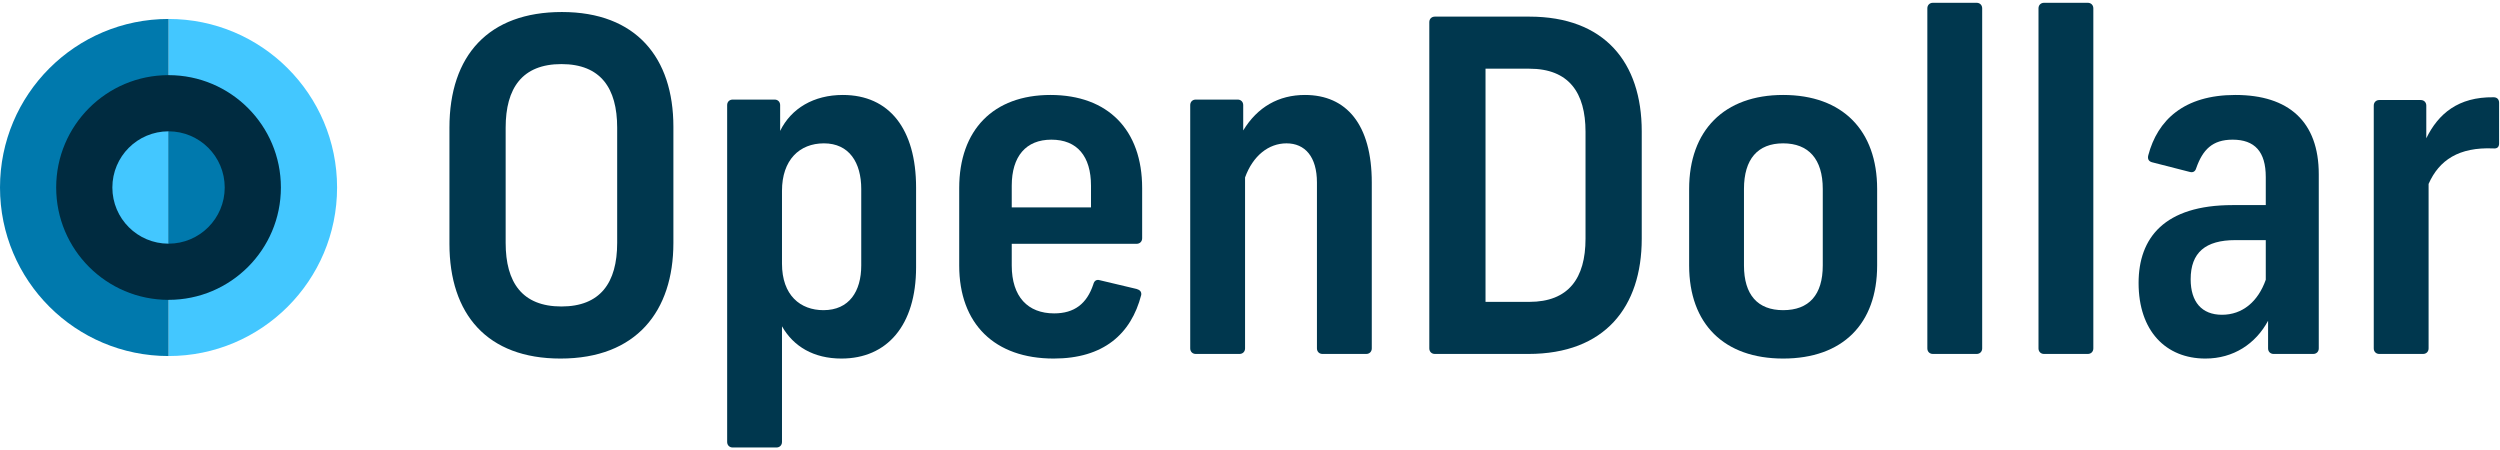
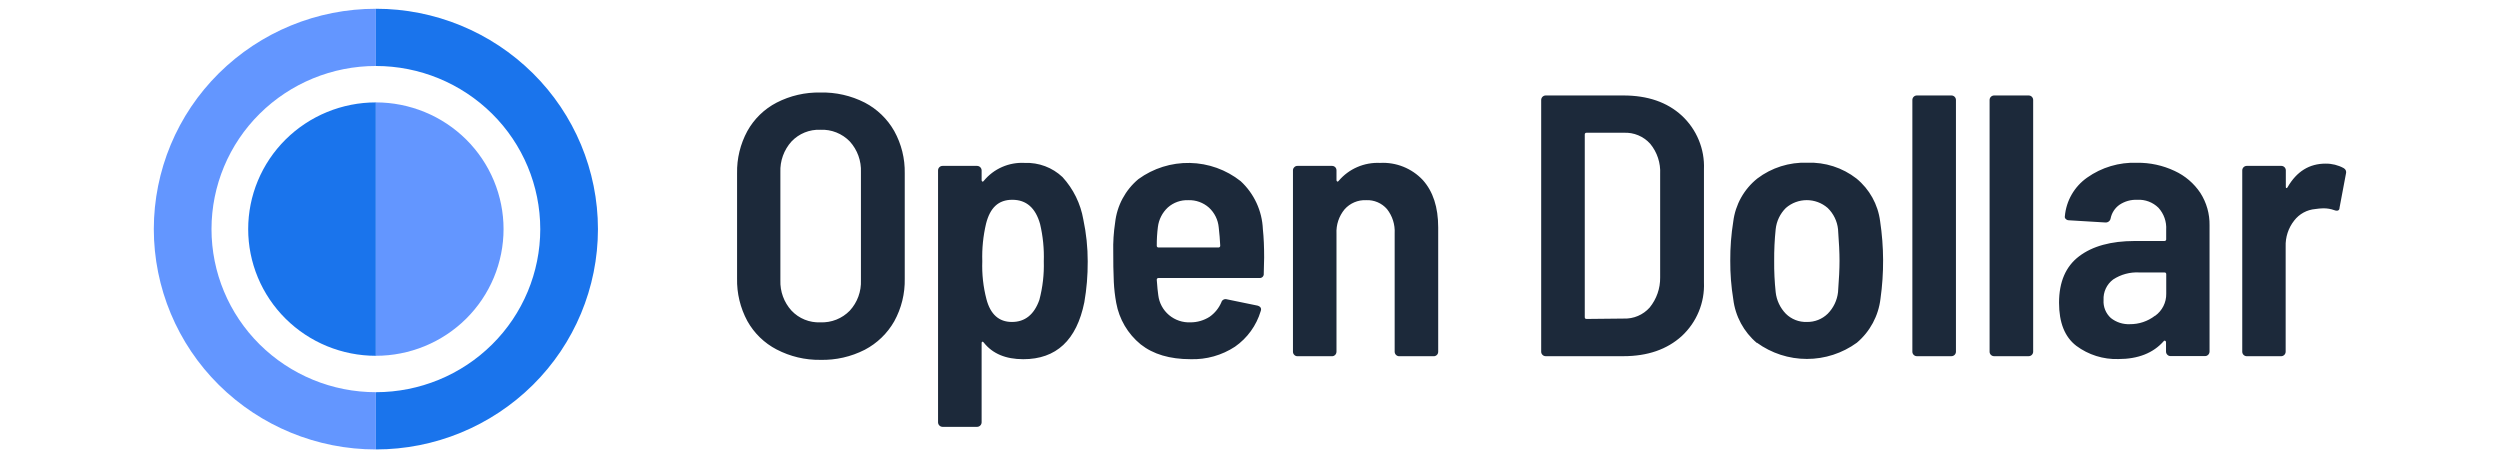
- <svg xmlns="http://www.w3.org/2000/svg" width="445" height="80" viewBox="0 0 445 80" fill="none">
-   <path d="M99.768 63.822C86.726 63.822 80 55.947 80 43.397V22.727C80 9.849 86.972 2.139 100.014 2.139C113.22 2.139 119.864 10.259 119.864 22.563V43.233C119.864 55.373 113.302 63.822 99.768 63.822ZM90.007 43.233C90.007 50.288 92.96 54.553 99.932 54.553C106.822 54.553 109.857 50.37 109.857 43.233V22.727C109.857 15.673 106.904 11.408 99.932 11.408C92.96 11.408 90.007 15.673 90.007 22.727V43.233Z" fill="#00374E" />
-   <path d="M130.417 79.653C129.843 79.653 129.433 79.243 129.433 78.668V18.708C129.433 18.134 129.843 17.724 130.417 17.724H137.881C138.456 17.724 138.866 18.134 138.866 18.708V23.301C140.834 19.282 144.854 16.903 150.021 16.903C158.306 16.903 163.063 22.973 163.063 33.39V47.581C163.063 57.916 157.896 63.822 149.775 63.822C144.854 63.822 141.244 61.689 139.194 58.08V78.668C139.194 79.243 138.784 79.653 138.209 79.653H130.417ZM139.194 46.925C139.194 52.584 142.475 55.209 146.576 55.209C151.169 55.209 153.302 51.846 153.302 47.253V33.636C153.302 28.961 151.169 25.516 146.658 25.516C142.311 25.516 139.194 28.469 139.194 33.965V46.925Z" fill="#00374E" />
-   <path d="M187.554 63.822C177.055 63.822 170.739 57.67 170.739 47.253V33.472C170.739 23.137 176.809 16.903 186.98 16.903C197.233 16.903 203.303 23.137 203.303 33.472V42.413C203.303 42.987 202.893 43.397 202.319 43.397H180.09V47.253C180.09 52.83 182.961 55.783 187.636 55.783C191.245 55.783 193.46 54.061 194.608 50.616C194.772 49.959 195.182 49.713 195.757 49.877L202.319 51.436C202.893 51.6 203.221 51.928 203.139 52.502C201.334 59.474 196.413 63.822 187.554 63.822ZM180.09 36.917H194.198V33.062C194.198 27.813 191.737 24.86 187.144 24.86C182.633 24.86 180.09 27.813 180.09 33.062V36.917Z" fill="#00374E" />
-   <path d="M212.843 63.002C212.269 63.002 211.859 62.591 211.859 62.017V18.708C211.859 18.134 212.269 17.724 212.843 17.724H220.307C220.881 17.724 221.292 18.134 221.292 18.708V23.219C223.834 19.036 227.607 16.903 232.283 16.903C239.665 16.903 244.177 22.153 244.177 32.488V62.017C244.177 62.591 243.766 63.002 243.192 63.002H235.4C234.826 63.002 234.416 62.591 234.416 62.017V32.488C234.416 27.895 232.283 25.516 229.002 25.516C225.803 25.516 223.014 27.731 221.62 31.586V62.017C221.62 62.591 221.209 63.002 220.635 63.002H212.843Z" fill="#00374E" />
-   <path d="M255.401 63.002C254.826 63.002 254.416 62.591 254.416 62.017V3.943C254.416 3.369 254.826 2.959 255.401 2.959H272.216C285.586 2.959 292.23 11.079 292.23 23.383V42.495C292.23 54.635 285.668 63.002 272.052 63.002H255.401ZM264.423 53.733H272.216C279.188 53.733 282.223 49.549 282.223 42.495V23.465C282.223 16.493 279.27 12.228 272.216 12.228H264.423V53.733Z" fill="#00374E" />
-   <path d="M317.399 63.822C306.9 63.822 300.666 57.67 300.666 47.253V33.636C300.666 23.219 306.9 16.903 317.399 16.903C327.98 16.903 334.132 23.219 334.132 33.636V47.253C334.132 57.67 327.98 63.822 317.399 63.822ZM310.427 47.253C310.427 52.502 312.888 55.209 317.399 55.209C321.992 55.209 324.453 52.502 324.453 47.253V33.636C324.453 28.305 321.91 25.516 317.399 25.516C312.888 25.516 310.427 28.305 310.427 33.636V47.253Z" fill="#00374E" />
-   <path d="M344.051 63.002C343.477 63.002 343.067 62.591 343.067 62.017V1.482C343.067 0.908 343.477 0.498 344.051 0.498H351.844C352.418 0.498 352.828 0.908 352.828 1.482V62.017C352.828 62.591 352.418 63.002 351.844 63.002H344.051Z" fill="#00374E" />
-   <path d="M363.837 63.002C363.263 63.002 362.852 62.591 362.852 62.017V1.482C362.852 0.908 363.263 0.498 363.837 0.498H371.629C372.203 0.498 372.613 0.908 372.613 1.482V62.017C372.613 62.591 372.203 63.002 371.629 63.002H363.837Z" fill="#00374E" />
-   <path d="M404.703 63.002C404.129 63.002 403.718 62.591 403.718 62.017V57.096C401.504 61.197 397.566 63.822 392.563 63.822C385.509 63.822 380.669 58.9 380.669 50.37C380.669 42.331 385.263 36.507 397.402 36.507H403.308V31.504C403.308 26.992 401.34 24.86 397.402 24.86C393.793 24.86 392.071 26.664 390.922 29.945C390.758 30.519 390.348 30.765 389.774 30.602L383.048 28.879C382.474 28.715 382.228 28.305 382.392 27.649C384.032 21.415 388.708 16.903 397.895 16.903C407.409 16.903 412.741 21.661 412.741 31.012V62.017C412.741 62.591 412.331 63.002 411.757 63.002H404.703ZM389.938 49.713C389.938 53.733 391.907 56.029 395.516 56.029C399.125 56.029 401.914 53.733 403.308 49.795V42.741H397.895C392.563 42.741 389.938 44.956 389.938 49.713Z" fill="#00374E" />
-   <path d="M423.513 63.002C422.939 63.002 422.529 62.591 422.529 62.017V18.79C422.529 18.216 422.939 17.805 423.513 17.805H430.896C431.47 17.805 431.88 18.216 431.88 18.79V24.614C434.013 20.266 437.54 17.231 443.856 17.313C444.512 17.313 444.84 17.724 444.84 18.298V25.516C444.84 26.172 444.512 26.5 443.774 26.418C437.704 26.172 434.177 28.469 432.29 32.734V62.017C432.29 62.591 431.88 63.002 431.306 63.002H423.513Z" fill="#00374E" />
-   <path d="M30 63.375C46.568 63.375 60 49.943 60 33.375C60 16.806 46.568 3.375 30 3.375L30 63.375Z" fill="#43C7FF" />
-   <path d="M30 3.375C13.431 3.375 -0 16.806 -0 33.374C-0 49.943 13.431 63.375 30 63.375L30 3.375Z" fill="#0079AD" />
-   <ellipse cx="30" cy="33.374" rx="20" ry="20" fill="#002B40" />
-   <path d="M30 43.374C35.523 43.374 40 38.897 40 33.374C40 27.852 35.523 23.375 30 23.375V43.374Z" fill="#0079AD" />
-   <path d="M30 23.375C24.477 23.375 20 27.852 20 33.375C20 38.897 24.477 43.374 30 43.374L30 23.375Z" fill="#43C7FF" />
+ <svg xmlns="http://www.w3.org/2000/svg" width="445" height="80" viewBox="0 0 200 41" fill="none">
+   <path d="M56.82 31.883a6.476 6.476 0 0 1-2.675-2.598 7.821 7.821 0 0 1-.937-3.89v-9.583a7.75 7.75 0 0 1 .937-3.854A6.445 6.445 0 0 1 56.82 9.36a8.354 8.354 0 0 1 3.986-.92 8.461 8.461 0 0 1 4.052.92 6.606 6.606 0 0 1 2.69 2.598 7.656 7.656 0 0 1 .956 3.854v9.608a7.72 7.72 0 0 1-.957 3.89 6.637 6.637 0 0 1-2.69 2.598 8.462 8.462 0 0 1-4.05.92 8.355 8.355 0 0 1-3.986-.946Zm6.675-3.548a3.872 3.872 0 0 0 1.012-2.77v-9.854a3.921 3.921 0 0 0-1.012-2.803 3.511 3.511 0 0 0-2.69-1.07 3.427 3.427 0 0 0-2.633 1.07 3.952 3.952 0 0 0-1.013 2.803v9.855a3.907 3.907 0 0 0 1.013 2.769 3.405 3.405 0 0 0 2.633 1.07 3.535 3.535 0 0 0 2.69-1.07Zm21.7-4.467a20.946 20.946 0 0 1-.308 3.704c-.703 3.464-2.56 5.196-5.572 5.196-1.6 0-2.795-.503-3.595-1.508-.046-.07-.091-.095-.137-.085-.046.01-.066.05-.066.115v7.242a.417.417 0 0 1-.415.407h-3.15a.417.417 0 0 1-.41-.407v-22.99a.41.41 0 0 1 .41-.408h3.15a.417.417 0 0 1 .415.407v.885a.134.134 0 0 0 .066.136c.046.025.091 0 .137-.07a4.48 4.48 0 0 1 1.669-1.26 4.515 4.515 0 0 1 2.063-.37 4.744 4.744 0 0 1 3.444 1.292 7.68 7.68 0 0 1 1.9 3.875c.268 1.262.402 2.549.4 3.839Zm-4.006-.035a12.965 12.965 0 0 0-.339-3.397c-.415-1.473-1.256-2.211-2.532-2.211s-2.026.728-2.396 2.176a13.126 13.126 0 0 0-.344 3.432 12.001 12.001 0 0 0 .38 3.462c.364 1.384 1.14 2.076 2.324 2.076 1.19 0 2.026-.669 2.502-2.01a12.32 12.32 0 0 0 .405-3.528Zm20.101-.342-.035 1.463a.366.366 0 0 1-.104.304.368.368 0 0 1-.307.103h-9.176a.155.155 0 0 0-.13.042.15.15 0 0 0-.043.129c.046.633.091 1.1.137 1.392.083.707.433 1.357.98 1.818.547.46 1.25.698 1.968.664.612 0 1.211-.175 1.727-.502.477-.332.85-.79 1.078-1.322a.398.398 0 0 1 .507-.277l2.811.578c.273.09.364.258.273.503a6.08 6.08 0 0 1-2.345 3.241 6.978 6.978 0 0 1-4.051 1.14c-1.9 0-3.414-.451-4.558-1.356a6.336 6.336 0 0 1-2.224-3.774 14.388 14.388 0 0 1-.223-1.935 55.525 55.525 0 0 1-.05-2.718c-.021-.898.036-1.796.172-2.684a6.016 6.016 0 0 1 2.122-3.96 7.714 7.714 0 0 1 4.696-1.475 7.71 7.71 0 0 1 4.633 1.661 6.328 6.328 0 0 1 2.026 4.382c.081.75.116 1.608.116 2.583Zm-8.782-4.567a2.911 2.911 0 0 0-.911 1.783 13.045 13.045 0 0 0-.102 1.699.15.15 0 0 0 .043.128.152.152 0 0 0 .13.043h5.444a.158.158 0 0 0 .164-.103.156.156 0 0 0 .008-.068 25.238 25.238 0 0 0-.137-1.663 2.796 2.796 0 0 0-.891-1.804 2.707 2.707 0 0 0-1.884-.679 2.666 2.666 0 0 0-1.864.663Zm23.257-2.499c.935 1.042 1.403 2.481 1.403 4.317V32.09a.393.393 0 0 1-.251.377.394.394 0 0 1-.159.03h-3.151a.415.415 0 0 1-.41-.407V21.285a3.281 3.281 0 0 0-.699-2.211 2.378 2.378 0 0 0-1.904-.814 2.48 2.48 0 0 0-1.965.834 3.229 3.229 0 0 0-.739 2.226v10.769a.41.41 0 0 1-.251.377.399.399 0 0 1-.16.03h-3.15a.381.381 0 0 1-.288-.12.392.392 0 0 1-.122-.287V15.54a.38.38 0 0 1 .122-.286.38.38 0 0 1 .288-.12h3.15a.4.4 0 0 1 .411.406v.884a.127.127 0 0 0 .014.08.138.138 0 0 0 .056.056c.046.025.092 0 .137-.07a4.637 4.637 0 0 1 1.69-1.25 4.673 4.673 0 0 1 2.073-.378 4.977 4.977 0 0 1 3.905 1.563Zm10.92 15.948a.392.392 0 0 1-.122-.287V9.116a.415.415 0 0 1 .41-.407h7.091c2.214 0 3.989.611 5.322 1.834a6.331 6.331 0 0 1 1.552 2.228c.35.845.512 1.754.474 2.667v10.326a6.284 6.284 0 0 1-.474 2.667 6.332 6.332 0 0 1-1.552 2.228c-1.35 1.223-3.124 1.834-5.322 1.834h-7.091a.4.4 0 0 1-.288-.12Zm4.021-3.277 3.393-.035a3.013 3.013 0 0 0 2.36-1.005c.631-.774.97-1.743.957-2.739V15.87a3.998 3.998 0 0 0-.906-2.754 3.039 3.039 0 0 0-2.411-1.005h-3.393a.151.151 0 0 0-.161.103.13.13 0 0 0-.006.068v16.653c0 .106.055.161.167.161Zm15.537 2.194a6.187 6.187 0 0 1-2.157-3.995 21.146 21.146 0 0 1-.274-3.518 21.643 21.643 0 0 1 .274-3.568 5.968 5.968 0 0 1 2.193-3.924 7.127 7.127 0 0 1 4.558-1.442c1.62-.06 3.21.45 4.487 1.442a6.019 6.019 0 0 1 2.158 3.89c.352 2.342.364 4.723.035 7.07a6.213 6.213 0 0 1-2.157 4.02 7.756 7.756 0 0 1-4.559 1.479 7.756 7.756 0 0 1-4.558-1.48v.026Zm6.458-2.668c.528-.533.86-1.227.942-1.97.091-1.176.136-2.131.136-2.855 0-.723-.045-1.708-.136-2.89a3.166 3.166 0 0 0-.942-1.934 2.907 2.907 0 0 0-3.819 0 3.203 3.203 0 0 0-.927 1.935 26.06 26.06 0 0 0-.137 2.89c-.01.953.036 1.906.137 2.854.081.74.407 1.433.927 1.97a2.597 2.597 0 0 0 1.919.748 2.65 2.65 0 0 0 1.9-.748Zm7.845 3.751a.392.392 0 0 1-.122-.287V9.116a.412.412 0 0 1 .411-.407h3.15a.412.412 0 0 1 .415.407v22.97a.412.412 0 0 1-.415.407h-3.15a.396.396 0 0 1-.289-.12Zm7.044 0a.39.39 0 0 1-.121-.287V9.116a.408.408 0 0 1 .123-.288.418.418 0 0 1 .292-.119h3.15a.411.411 0 0 1 .41.407v22.97a.411.411 0 0 1-.41.407h-3.15a.4.4 0 0 1-.294-.12Zm16.759-16.78a5.67 5.67 0 0 1 2.35 2.01c.564.882.854 1.91.836 2.954v11.518a.41.41 0 0 1-.251.377.399.399 0 0 1-.16.03h-3.15a.381.381 0 0 1-.288-.12.392.392 0 0 1-.122-.287v-.85a.142.142 0 0 0-.014-.078.14.14 0 0 0-.057-.057.107.107 0 0 0-.137.03c-.959 1.09-2.339 1.634-4.142 1.634a6.11 6.11 0 0 1-3.834-1.206c-1.05-.804-1.575-2.113-1.575-3.925 0-1.906.611-3.322 1.833-4.246 1.222-.925 2.91-1.389 5.065-1.392h2.704a.15.15 0 0 0 .129-.043.144.144 0 0 0 .037-.059.136.136 0 0 0 .006-.07v-.848a2.73 2.73 0 0 0-.704-2.01 2.546 2.546 0 0 0-1.934-.729 2.709 2.709 0 0 0-1.626.457 2.01 2.01 0 0 0-.805 1.241.45.45 0 0 1-.476.372l-3.323-.2a.396.396 0 0 1-.293-.121.247.247 0 0 1-.082-.252 4.803 4.803 0 0 1 .623-1.98 4.846 4.846 0 0 1 1.403-1.537 7.406 7.406 0 0 1 4.558-1.357 7.798 7.798 0 0 1 3.429.744Zm-1.778 13.216a2.423 2.423 0 0 0 1.013-2.01v-1.78c0-.11-.055-.165-.172-.165h-2.294a3.951 3.951 0 0 0-2.38.643 2.192 2.192 0 0 0-.872 1.87 2.037 2.037 0 0 0 .669 1.648 2.6 2.6 0 0 0 1.727.558 3.694 3.694 0 0 0 2.289-.764h.02Zm17.205-13.469a.419.419 0 0 1 .202.502l-.582 3.091c0 .271-.183.352-.476.241a2.849 2.849 0 0 0-1.013-.17 5.462 5.462 0 0 0-.719.065 2.72 2.72 0 0 0-1.935 1.055 3.637 3.637 0 0 0-.775 2.382v9.583a.415.415 0 0 1-.41.407h-3.135a.418.418 0 0 1-.292-.119.408.408 0 0 1-.123-.288V15.54a.408.408 0 0 1 .123-.288.418.418 0 0 1 .292-.119h3.15a.411.411 0 0 1 .41.407v1.462c0 .09 0 .141.051.151.051.01.071 0 .116-.085.826-1.427 1.976-2.141 3.459-2.141a3.376 3.376 0 0 1 1.657.412Z" fill="#1C293A" />
+   <path d="M5.263 20.9c0 3.946 1.58 7.73 4.392 10.52a15.055 15.055 0 0 0 10.603 4.358V41a20.339 20.339 0 0 1-14.325-5.887A20.022 20.022 0 0 1 0 20.9 20.022 20.022 0 0 1 5.933 6.685 20.339 20.339 0 0 1 20.258.8v5.22a15.055 15.055 0 0 0-10.603 4.358 14.82 14.82 0 0 0-4.392 10.52Z" fill="#6396FF" />
+   <path d="M35.254 20.9a14.82 14.82 0 0 0-4.392-10.521A15.055 15.055 0 0 0 20.259 6.02V.799a20.34 20.34 0 0 1 14.324 5.887 20.022 20.022 0 0 1 5.934 14.213 20.022 20.022 0 0 1-5.934 14.214A20.339 20.339 0 0 1 20.26 41v-5.222c3.976 0 7.79-1.567 10.603-4.358a14.82 14.82 0 0 0 4.392-10.52ZM20.258 32.458c-1.53 0-3.045-.3-4.458-.88a11.654 11.654 0 0 1-3.779-2.506 11.552 11.552 0 0 1-2.525-3.75 11.48 11.48 0 0 1 0-8.845 11.552 11.552 0 0 1 2.525-3.75 11.654 11.654 0 0 1 3.78-2.505 11.716 11.716 0 0 1 4.457-.88v23.116Z" fill="#1A74EC" />
+   <path d="M20.258 9.341c1.53 0 3.044.3 4.457.88a11.656 11.656 0 0 1 3.78 2.505 11.554 11.554 0 0 1 2.524 3.75 11.48 11.48 0 0 1 0 8.846 11.553 11.553 0 0 1-2.524 3.75 11.654 11.654 0 0 1-3.78 2.505 11.72 11.72 0 0 1-4.457.88V9.341Z" fill="#6396FF" />
</svg>
